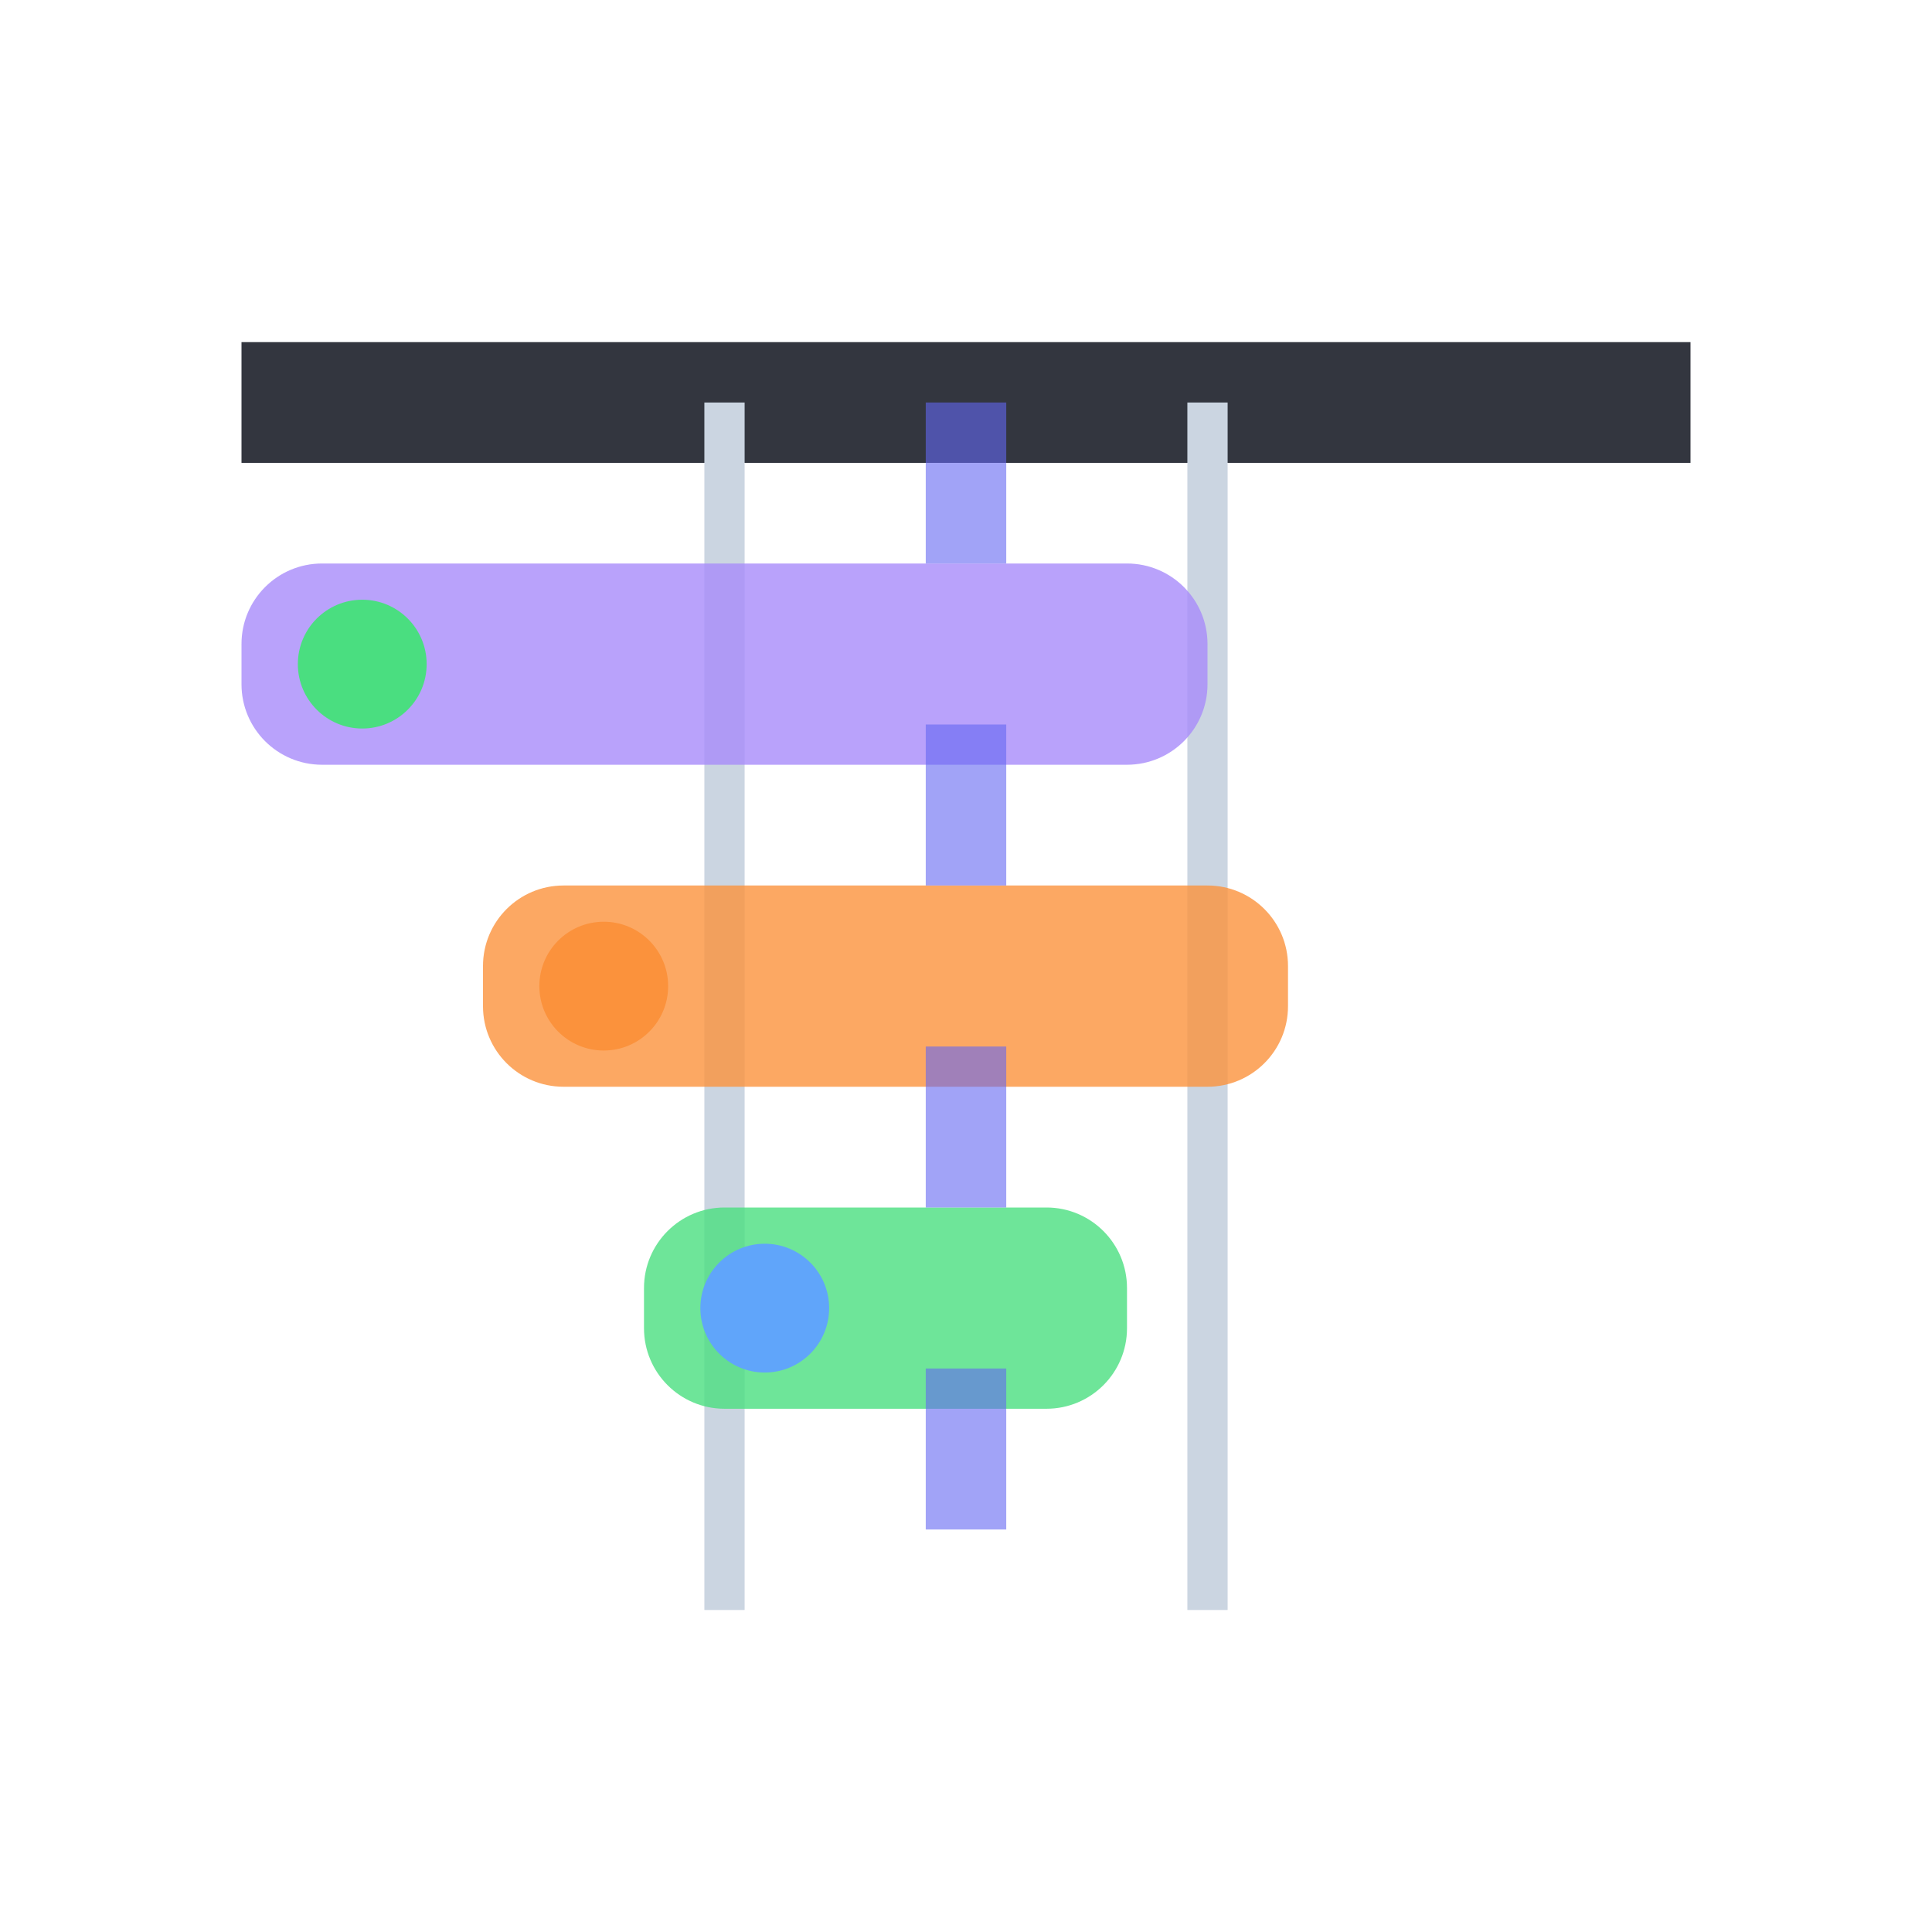
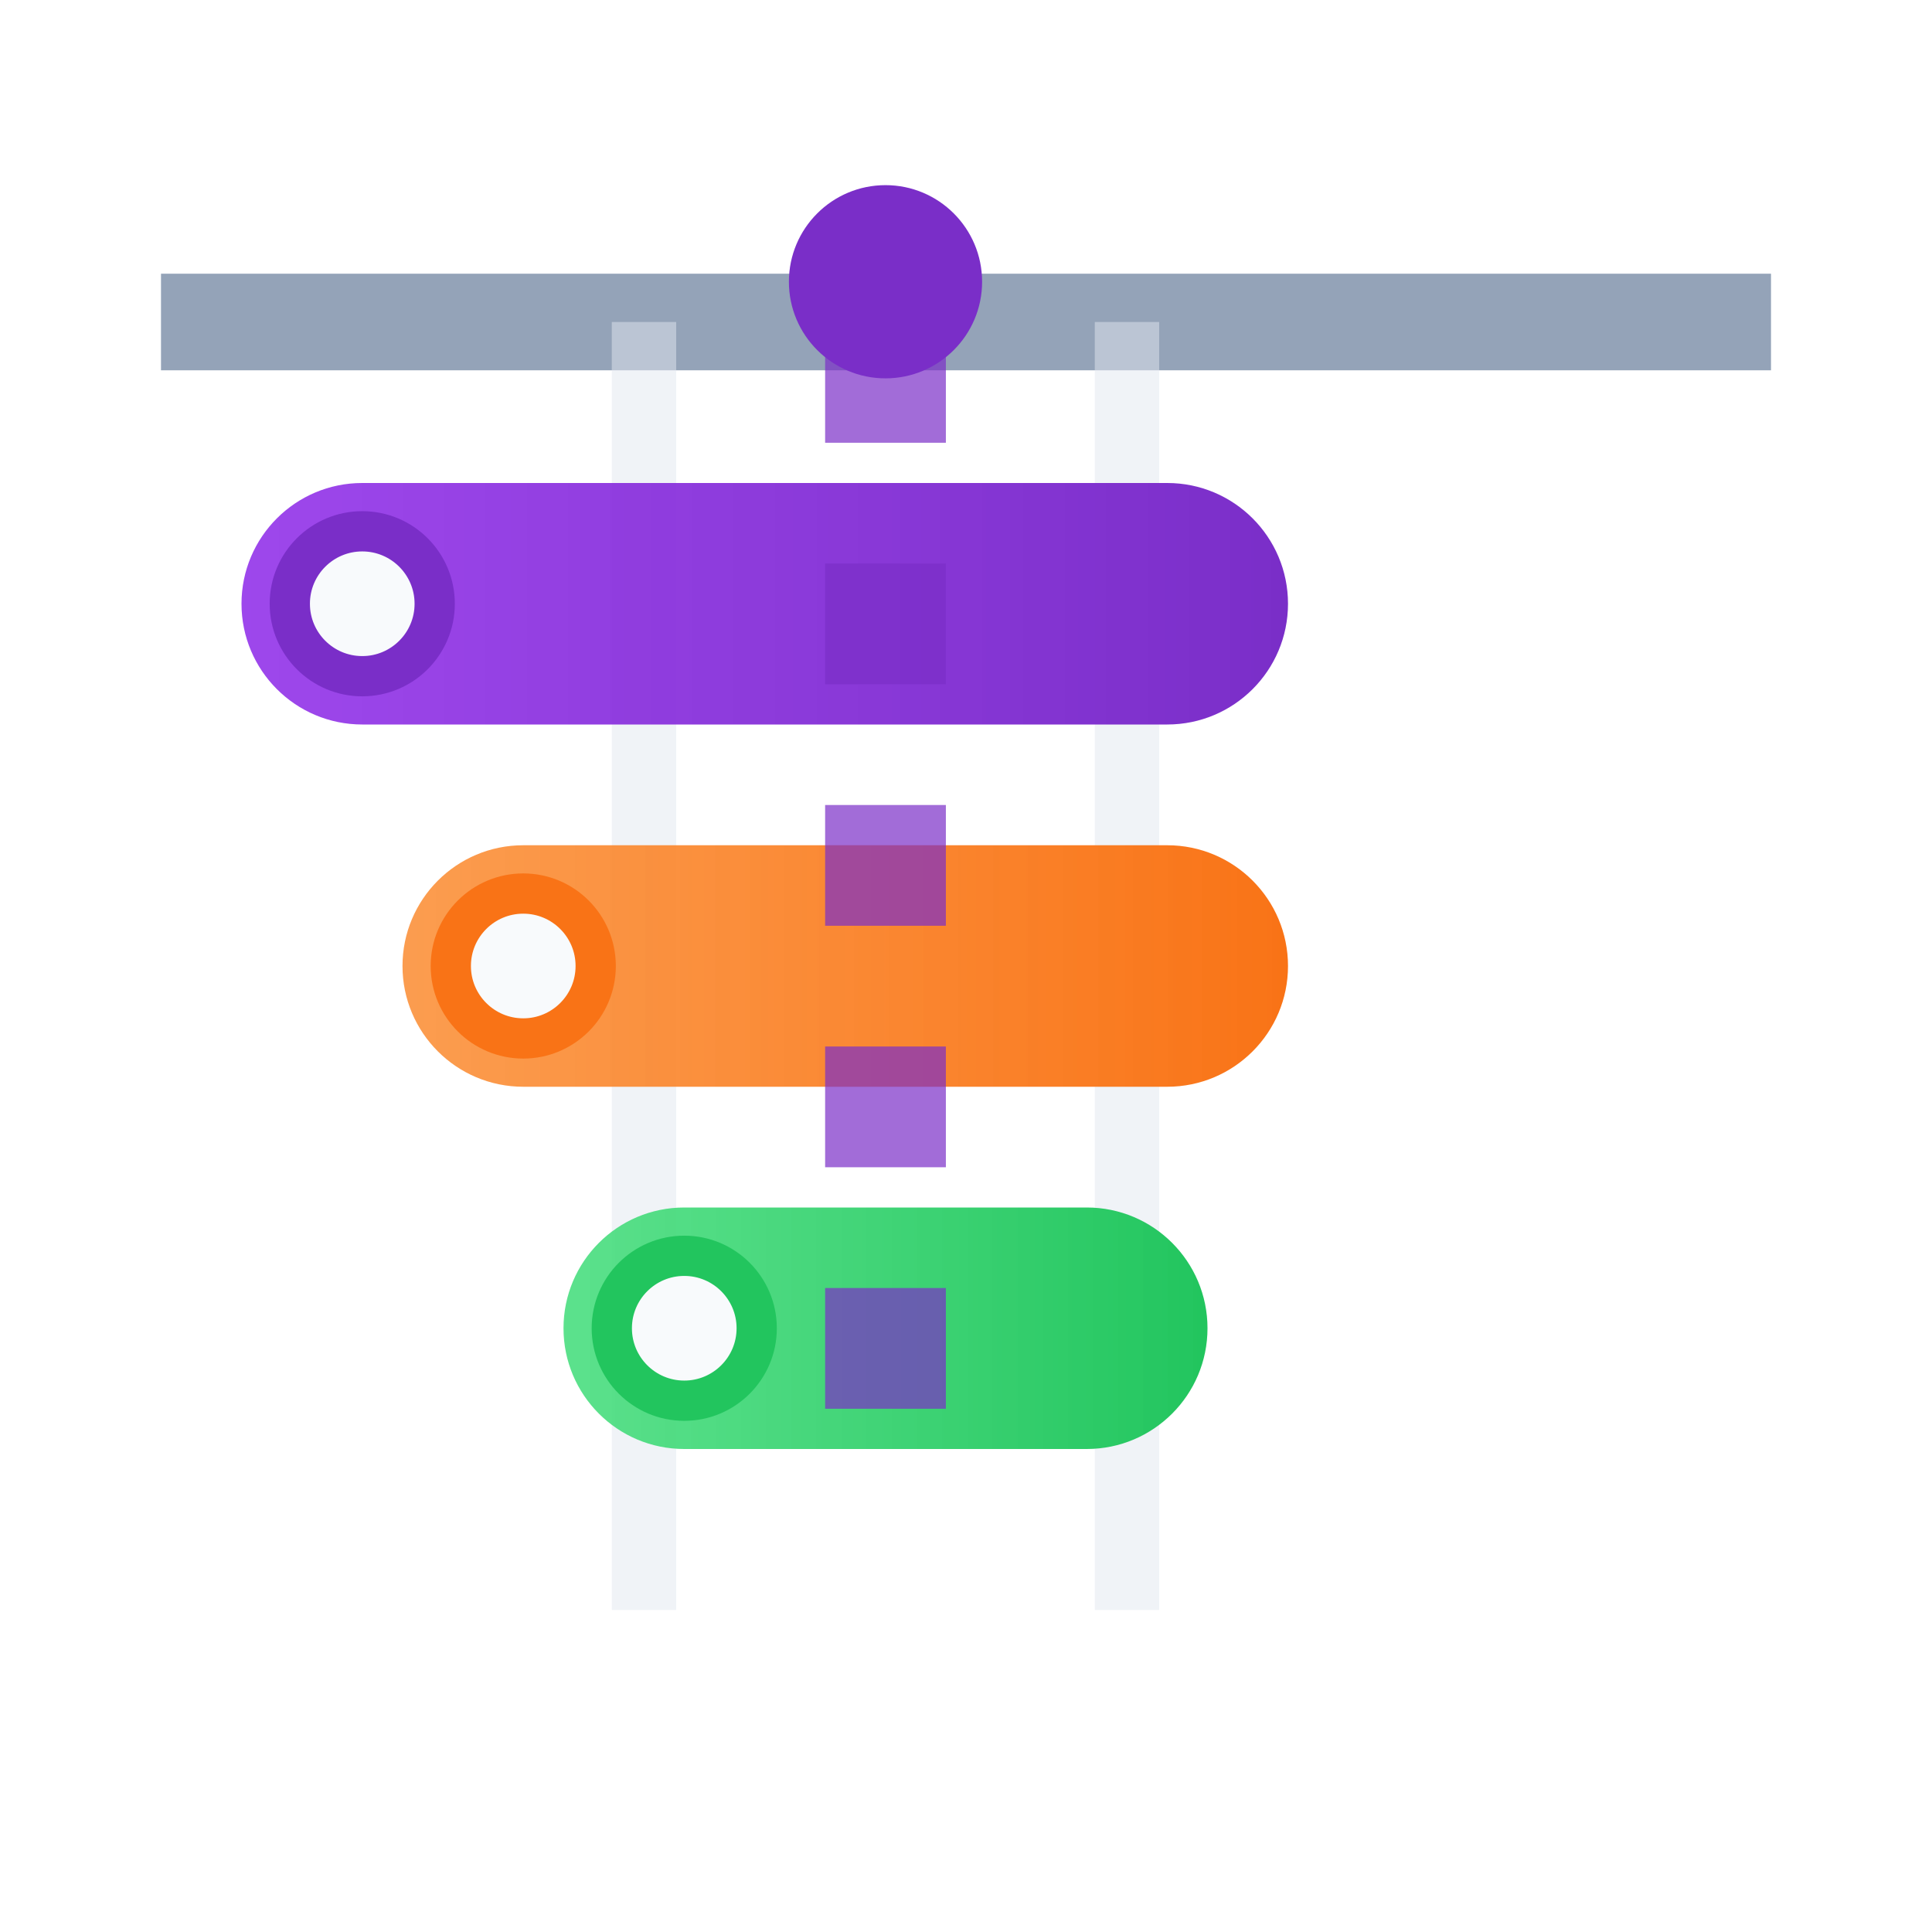
<svg xmlns="http://www.w3.org/2000/svg" width="800px" height="800px" viewBox="0 0 24 24" fill="none">
-   <line x1="3" y1="5" x2="21" y2="5" stroke="#33363F" stroke-width="1.5" />
-   <line x1="9" y1="5" x2="9" y2="20" stroke="#CBD5E1" stroke-width="0.5" />
-   <line x1="15" y1="5" x2="15" y2="20" stroke="#CBD5E1" stroke-width="0.5" />
-   <rect x="3" y="7" width="12" height="2.5" rx="1" fill="#A78BFA" opacity="0.8" />
-   <circle cx="4.5" cy="8.25" r="0.8" fill="#4ADE80" />
-   <rect x="6" y="11" width="10" height="2.5" rx="1" fill="#FB923C" opacity="0.8" />
-   <circle cx="7.5" cy="12.25" r="0.8" fill="#FB923C" />
-   <rect x="8" y="15" width="6" height="2.5" rx="1" fill="#4ADE80" opacity="0.8" />
-   <circle cx="9.5" cy="16.25" r="0.8" fill="#60A5FA" />
-   <line x1="12" y1="5" x2="12" y2="20" stroke="#6366F1" stroke-width="1" stroke-dasharray="2,2" opacity="0.6" />
+   <line x1="2" y1="4" x2="22" y2="4" stroke="#94A3B8" stroke-width="1.2" />
+   <line x1="8" y1="4" x2="8" y2="20" stroke="#E2E8F0" stroke-width="0.8" opacity="0.5" />
+   <line x1="14" y1="4" x2="14" y2="20" stroke="#E2E8F0" stroke-width="0.8" opacity="0.5" />
+   <defs>
+     <linearGradient id="purpleGrad" x1="0%" y1="0%" x2="100%" y2="0%">
+       <stop offset="0%" style="stop-color:#9333EA;stop-opacity:0.9" />
+       <stop offset="100%" style="stop-color:#7A2EC8;stop-opacity:1" />
+     </linearGradient>
+     <linearGradient id="orangeGrad" x1="0%" y1="0%" x2="100%" y2="0%">
+       <stop offset="0%" style="stop-color:#FB923C;stop-opacity:0.9" />
+       <stop offset="100%" style="stop-color:#F97316;stop-opacity:1" />
+     </linearGradient>
+     <linearGradient id="greenGrad" x1="0%" y1="0%" x2="100%" y2="0%">
+       <stop offset="0%" style="stop-color:#4ADE80;stop-opacity:0.9" />
+       <stop offset="100%" style="stop-color:#22C55E;stop-opacity:1" />
+     </linearGradient>
+   </defs>
+   <rect x="3" y="6" width="13" height="3" rx="1.5" fill="url(#purpleGrad)" />
+   <circle cx="4.5" cy="7.5" r="0.9" fill="#F8FAFC" stroke="#7A2EC8" stroke-width="0.5" />
+   <rect x="5" y="10.5" width="11" height="3" rx="1.5" fill="url(#orangeGrad)" />
+   <circle cx="6.5" cy="12" r="0.9" fill="#F8FAFC" stroke="#F97316" stroke-width="0.5" />
+   <rect x="7" y="15" width="8" height="3" rx="1.5" fill="url(#greenGrad)" />
+   <circle cx="8.5" cy="16.5" r="0.9" fill="#F8FAFC" stroke="#22C55E" stroke-width="0.5" />
+   <line x1="11" y1="4" x2="11" y2="19" stroke="#7A2EC8" stroke-width="1.5" stroke-dasharray="1.5,1.5" opacity="0.7" />
+   <circle cx="11" cy="3.5" r="1.2" fill="#7A2EC8" />
</svg>
